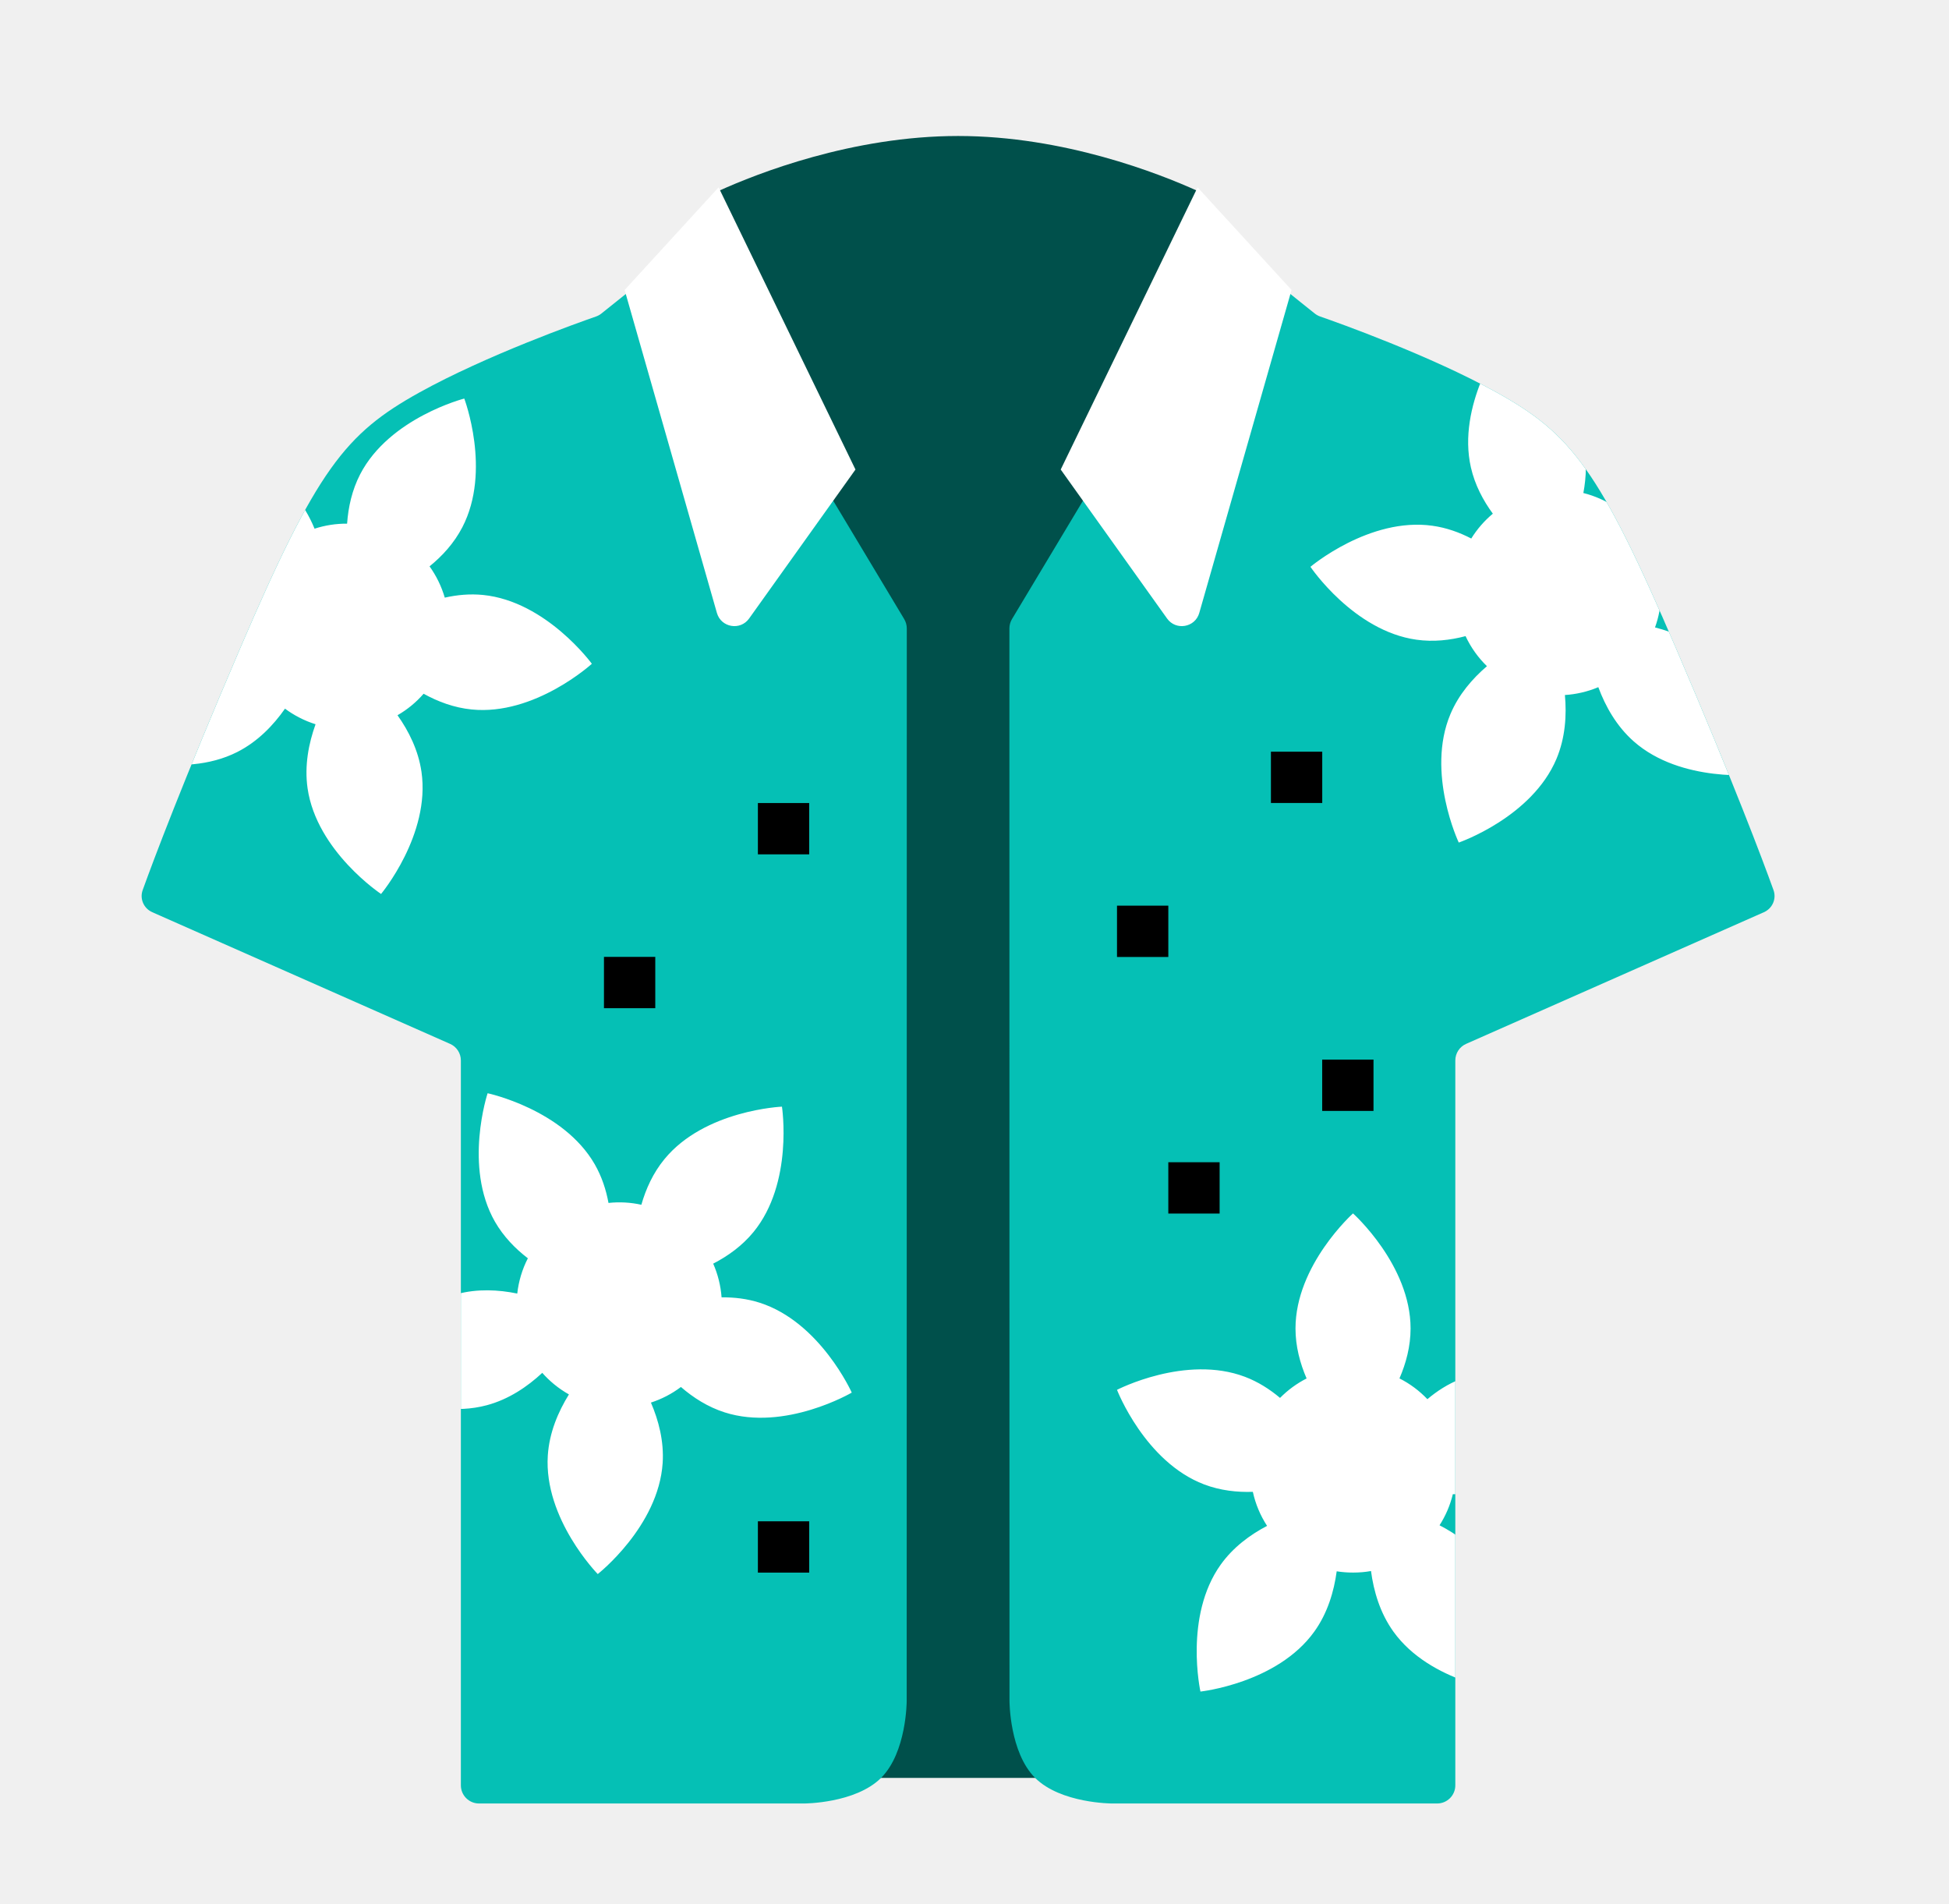
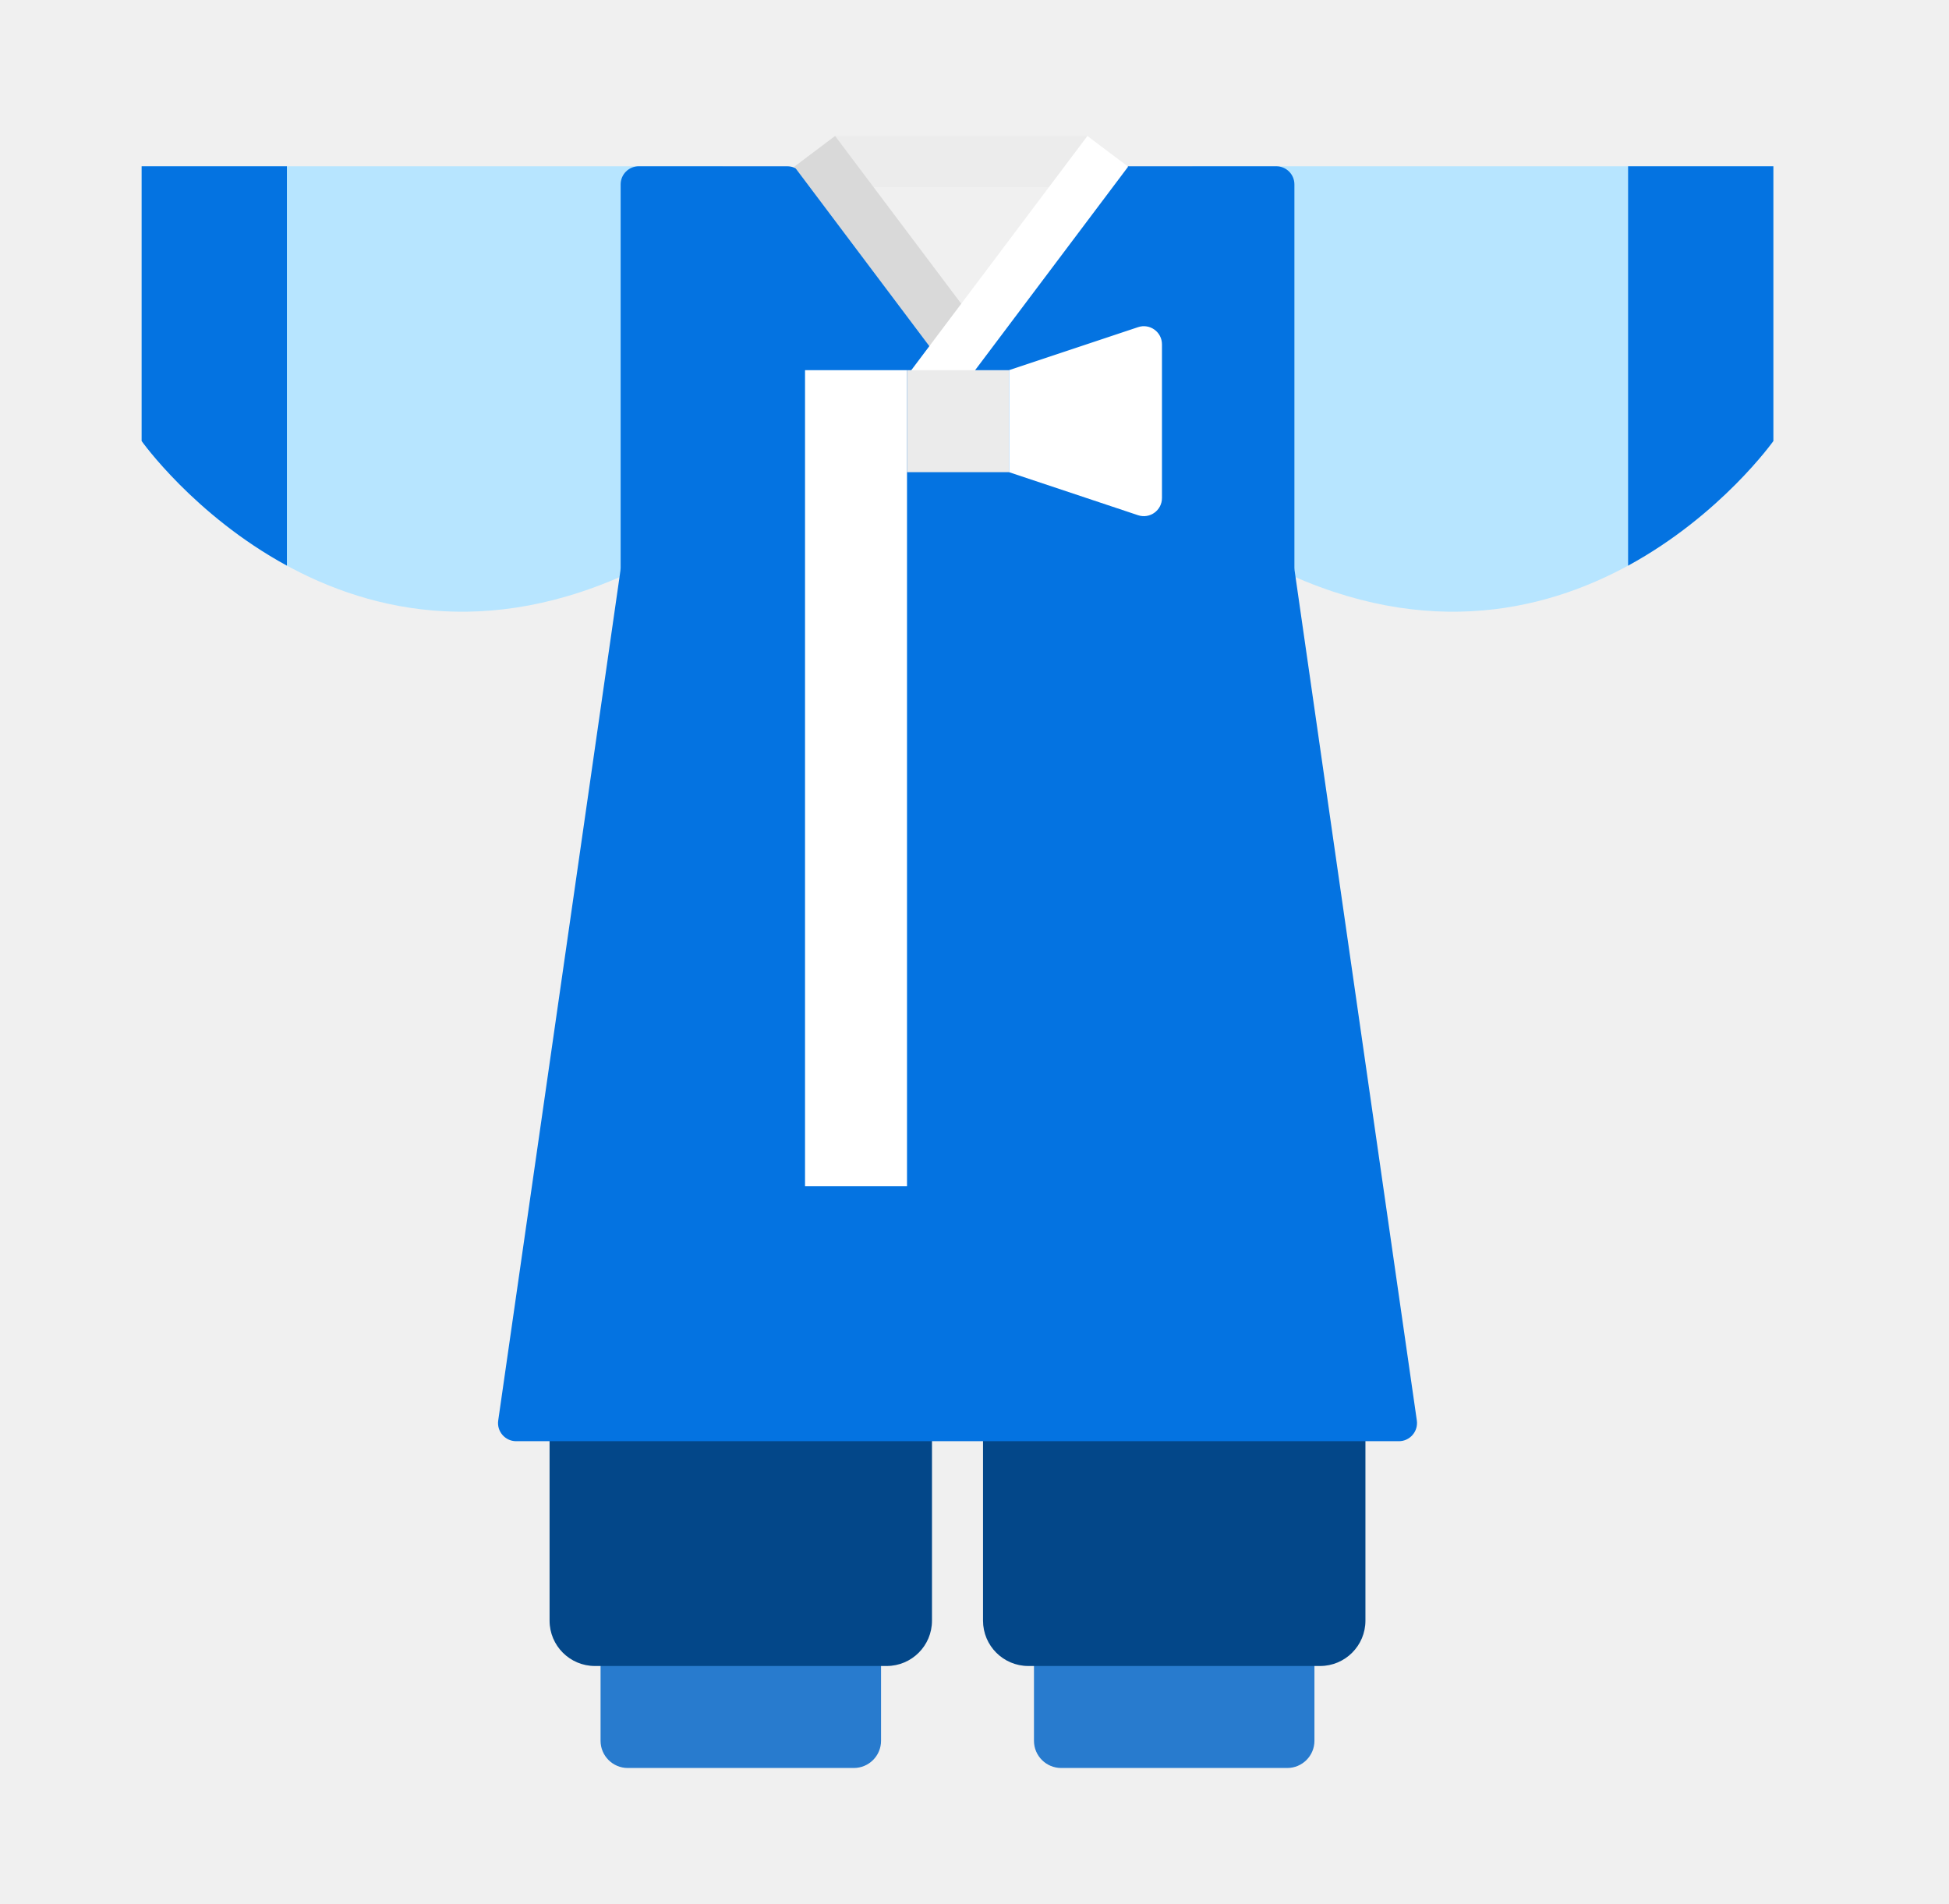
<svg xmlns="http://www.w3.org/2000/svg" width="43" height="42" viewBox="0 0 43 42" fill="none">
-   <path fill-rule="evenodd" clip-rule="evenodd" d="M21.138 3C18.801 3 16.701 3.829 15.864 4.208V39.221L21.138 39.221H21.138L26.412 39.221V4.208C25.575 3.829 23.475 3 21.138 3" fill="#00504B" />
-   <path fill-rule="evenodd" clip-rule="evenodd" d="M18.295 10.886L16.233 5.22C16.14 4.963 15.821 4.874 15.607 5.045L13.268 6.917C13.231 6.946 13.191 6.968 13.147 6.983C12.759 7.118 10.73 7.839 9.253 8.658C7.614 9.568 6.989 10.356 5.291 14.318C4.028 17.266 3.391 18.961 3.148 19.635C3.078 19.829 3.172 20.041 3.361 20.124L9.93 23.028C10.075 23.092 10.168 23.235 10.168 23.394V39.385C10.168 39.606 10.348 39.785 10.568 39.785H17.742C17.742 39.785 18.874 39.785 19.44 39.219C20.004 38.655 20.004 37.529 20.004 37.522V37.521L20.006 13.863C20.006 13.79 19.986 13.719 19.949 13.657L18.328 10.955C18.315 10.933 18.304 10.91 18.295 10.886ZM23.981 10.886L26.043 5.22C26.136 4.963 26.455 4.874 26.669 5.045L29.008 6.917C29.045 6.946 29.085 6.968 29.129 6.983C29.517 7.118 31.546 7.839 33.023 8.658C34.662 9.568 35.287 10.356 36.984 14.318C38.248 17.266 38.885 18.961 39.128 19.635C39.198 19.829 39.104 20.041 38.915 20.124L32.346 23.028C32.201 23.092 32.108 23.235 32.108 23.394V39.385C32.108 39.606 31.928 39.785 31.707 39.785H24.534C24.534 39.785 23.402 39.785 22.836 39.219C22.272 38.655 22.272 37.529 22.272 37.522V37.521L22.27 13.863C22.27 13.79 22.29 13.719 22.327 13.657L23.948 10.955C23.961 10.933 23.972 10.91 23.981 10.886Z" fill="#05C0B5" />
-   <path fill-rule="evenodd" clip-rule="evenodd" d="M15.854 4.133L13.781 6.397L15.817 13.522C15.909 13.844 16.332 13.917 16.527 13.645L18.874 10.358L15.854 4.133ZM26.422 4.133L28.495 6.397L26.459 13.522C26.367 13.844 25.944 13.917 25.749 13.645L23.402 10.358L26.422 4.133Z" fill="white" />
-   <mask id="mask0_1815_17299" style="mask-type:alpha" maskUnits="userSpaceOnUse" x="3" y="4" width="37" height="36">
-     <path fill-rule="evenodd" clip-rule="evenodd" d="M18.295 10.886L16.233 5.22C16.14 4.963 15.821 4.874 15.607 5.045L13.268 6.917C13.231 6.946 13.191 6.968 13.147 6.983C12.759 7.118 10.73 7.839 9.253 8.658C7.614 9.568 6.989 10.356 5.291 14.318C4.028 17.266 3.391 18.961 3.148 19.635C3.078 19.829 3.172 20.041 3.361 20.124L9.93 23.028C10.075 23.092 10.168 23.235 10.168 23.394V39.385C10.168 39.606 10.348 39.785 10.568 39.785H17.742C17.742 39.785 18.874 39.785 19.44 39.219C20.004 38.655 20.004 37.529 20.004 37.522V37.521L20.006 13.863C20.006 13.79 19.986 13.719 19.949 13.657L18.328 10.955C18.315 10.933 18.304 10.91 18.295 10.886ZM23.981 10.886L26.043 5.22C26.136 4.963 26.455 4.874 26.669 5.045L29.008 6.917C29.045 6.946 29.085 6.968 29.129 6.983C29.517 7.118 31.546 7.839 33.023 8.658C34.662 9.568 35.287 10.356 36.984 14.318C38.248 17.266 38.885 18.961 39.128 19.635C39.198 19.829 39.104 20.041 38.915 20.124L32.346 23.028C32.201 23.092 32.108 23.235 32.108 23.394V39.385C32.108 39.606 31.928 39.785 31.707 39.785H24.534C24.534 39.785 23.402 39.785 22.836 39.219C22.272 38.655 22.272 37.529 22.272 37.522V37.521L22.27 13.863C22.27 13.79 22.29 13.719 22.327 13.657L23.948 10.955C23.961 10.933 23.972 10.91 23.981 10.886Z" fill="#53ACFF" />
-   </mask>
-   <g mask="url(#mask0_1815_17299)">
-     <path fill-rule="evenodd" clip-rule="evenodd" d="M34.933 10.876C35 10.519 35.015 10.133 34.928 9.749C34.616 8.381 33.126 7.555 33.126 7.555C33.126 7.555 32.141 8.945 32.452 10.312C32.54 10.697 32.721 11.039 32.936 11.332C32.748 11.489 32.587 11.674 32.46 11.88C32.2 11.745 31.912 11.641 31.602 11.598C30.214 11.404 28.912 12.504 28.912 12.504C28.912 12.504 29.863 13.918 31.251 14.112C31.626 14.165 31.995 14.123 32.334 14.033C32.452 14.285 32.613 14.509 32.806 14.696C32.485 14.971 32.182 15.321 32 15.754C31.456 17.047 32.184 18.587 32.184 18.587C32.184 18.587 33.796 18.032 34.34 16.74C34.535 16.275 34.567 15.778 34.526 15.332C34.646 15.325 34.766 15.307 34.886 15.28C35.017 15.25 35.143 15.21 35.263 15.159C35.419 15.581 35.663 16.017 36.042 16.353C37.092 17.283 38.784 17.086 38.784 17.086C38.784 17.086 38.775 15.382 37.725 14.452C37.365 14.134 36.931 13.948 36.514 13.841C36.598 13.608 36.645 13.361 36.648 13.107C37 13.036 37.36 12.908 37.681 12.688C38.837 11.894 39.055 10.204 39.055 10.204C39.055 10.204 37.399 9.801 36.243 10.595C36.002 10.761 35.801 10.966 35.635 11.186C35.422 11.044 35.184 10.939 34.933 10.876ZM10.201 11.63C10.02 11.98 9.759 12.265 9.477 12.494C9.628 12.704 9.741 12.938 9.813 13.184C10.082 13.123 10.368 13.096 10.659 13.125C12.055 13.266 13.058 14.643 13.058 14.643C13.058 14.643 11.8 15.792 10.405 15.651C10.017 15.612 9.66 15.478 9.346 15.304C9.179 15.496 8.984 15.655 8.77 15.778C9.019 16.129 9.23 16.552 9.299 17.027C9.5 18.414 8.407 19.721 8.407 19.721C8.407 19.721 6.987 18.778 6.786 17.391C6.714 16.89 6.81 16.399 6.962 15.977C6.838 15.938 6.716 15.888 6.597 15.826C6.487 15.769 6.384 15.705 6.288 15.633C6.031 16 5.687 16.359 5.237 16.588C3.987 17.223 2.399 16.606 2.399 16.606C2.399 16.606 2.837 14.959 4.087 14.324C4.506 14.111 4.963 14.039 5.386 14.037C5.359 13.769 5.38 13.494 5.453 13.226C5.137 13.075 4.828 12.869 4.576 12.586C3.641 11.541 3.829 9.848 3.829 9.848C3.829 9.848 5.533 9.849 6.468 10.894C6.676 11.127 6.829 11.392 6.94 11.663C7.171 11.588 7.413 11.55 7.658 11.552C7.683 11.19 7.766 10.811 7.947 10.461C8.593 9.216 10.243 8.792 10.243 8.792C10.243 8.792 10.847 10.385 10.201 11.63ZM31.121 29.307C31.121 29.701 31.02 30.075 30.876 30.408C31.107 30.525 31.315 30.68 31.492 30.866C31.703 30.687 31.944 30.532 32.216 30.424C33.52 29.906 35.044 30.667 35.044 30.667C35.044 30.667 34.456 32.266 33.153 32.783C32.791 32.927 32.412 32.972 32.053 32.962C31.994 33.209 31.893 33.44 31.76 33.648C32.142 33.845 32.525 34.123 32.805 34.513C33.623 35.653 33.254 37.316 33.254 37.316C33.254 37.316 31.56 37.133 30.742 35.993C30.447 35.582 30.307 35.102 30.248 34.657C30.12 34.68 29.988 34.691 29.853 34.691C29.73 34.691 29.609 34.682 29.491 34.663C29.431 35.106 29.291 35.584 28.997 35.993C28.18 37.133 26.485 37.316 26.485 37.316C26.485 37.316 26.117 35.653 26.934 34.513C27.208 34.132 27.58 33.857 27.955 33.661C27.808 33.435 27.7 33.182 27.641 32.91C27.291 32.922 26.922 32.881 26.568 32.747C25.257 32.249 24.644 30.66 24.644 30.66C24.644 30.66 26.157 29.876 27.468 30.373C27.76 30.484 28.017 30.649 28.241 30.838C28.411 30.666 28.609 30.52 28.827 30.409C28.683 30.076 28.582 29.702 28.582 29.307C28.582 27.905 29.851 26.768 29.851 26.768C29.851 26.768 31.121 27.905 31.121 29.307ZM16.622 27.181C16.372 27.485 16.057 27.71 15.735 27.876C15.839 28.113 15.901 28.365 15.92 28.62C16.196 28.616 16.481 28.649 16.76 28.738C18.096 29.166 18.792 30.721 18.792 30.721C18.792 30.721 17.322 31.584 15.987 31.157C15.616 31.038 15.294 30.832 15.023 30.597C14.82 30.75 14.596 30.865 14.361 30.941C14.531 31.336 14.651 31.794 14.62 32.274C14.528 33.673 13.188 34.724 13.188 34.724C13.188 34.724 11.995 33.508 12.086 32.108C12.119 31.603 12.315 31.143 12.552 30.761C12.439 30.697 12.33 30.623 12.226 30.538C12.13 30.459 12.043 30.375 11.964 30.285C11.636 30.59 11.225 30.87 10.738 31C9.383 31.362 7.957 30.429 7.957 30.429C7.957 30.429 8.728 28.91 10.082 28.548C10.536 28.426 10.998 28.451 11.412 28.536C11.442 28.269 11.519 28.005 11.646 27.758C11.368 27.545 11.109 27.279 10.92 26.951C10.223 25.734 10.758 24.117 10.758 24.117C10.758 24.117 12.425 24.471 13.123 25.687C13.278 25.958 13.372 26.248 13.425 26.537C13.666 26.511 13.911 26.524 14.15 26.577C14.25 26.227 14.409 25.875 14.66 25.57C15.549 24.486 17.252 24.413 17.252 24.413C17.252 24.413 17.512 26.097 16.622 27.181Z" fill="white" />
-   </g>
-   <rect x="24.644" y="19.979" width="1.132" height="1.132" fill="black" />
-   <rect x="28.04" y="16.582" width="1.132" height="1.132" fill="black" />
-   <rect x="29.171" y="23.375" width="1.132" height="1.132" fill="black" />
-   <rect x="16.721" y="17.715" width="1.132" height="1.132" fill="black" />
-   <rect x="13.325" y="21.109" width="1.132" height="1.132" fill="black" />
-   <rect x="16.721" y="33.56" width="1.132" height="1.132" fill="black" />
-   <rect x="25.776" y="25.639" width="1.132" height="1.132" fill="black" />
+   <path fill-rule="evenodd" clip-rule="evenodd" d="M19.438 33.377H13.25V38.402C13.25 38.733 13.519 39.002 13.85 39.002H18.837C19.169 39.002 19.438 38.733 19.438 38.402V33.377ZM29 33.377H22.812V38.402C22.812 38.733 23.081 39.002 23.413 39.002H28.4C28.731 39.002 29 38.733 29 38.402V33.377Z" fill="#287BCE" />
+   <path fill-rule="evenodd" clip-rule="evenodd" d="M20.562 30.002H12.125V35.752C12.125 36.304 12.573 36.752 13.125 36.752H19.562C20.115 36.752 20.562 36.304 20.562 35.752V30.002ZM30.125 30.002H21.688V35.752C21.688 36.304 22.135 36.752 22.688 36.752H29.125C29.677 36.752 30.125 36.304 30.125 35.752V30.002Z" fill="#034789" />
+   <path fill-rule="evenodd" clip-rule="evenodd" d="M15.944 3.668H3.125V9.729C3.125 9.729 7.398 15.762 14.054 12.556H15.944V3.668ZM26.306 3.668H39.125V9.729C39.125 9.729 34.852 15.762 28.196 12.556H26.306V3.668Z" fill="#B7E5FF" />
+   <path fill-rule="evenodd" clip-rule="evenodd" d="M3.125 3.668H6.33V12.478C4.282 11.362 3.125 9.729 3.125 9.729V3.668ZM15.944 12.556H15.944V3.668H15.944V12.556ZM39.125 3.668H35.92V12.478C37.968 11.363 39.125 9.729 39.125 9.729V3.668ZM26.306 12.556H26.306V3.668H26.306V12.556Z" fill="#0473E1" />
+   <path fill-rule="evenodd" clip-rule="evenodd" d="M14.093 3.668C13.872 3.668 13.693 3.847 13.693 4.068V12.527C13.693 12.546 13.691 12.565 13.689 12.584L10.992 31.336C10.957 31.577 11.145 31.793 11.388 31.793H20.271H21.98H30.863C31.106 31.793 31.293 31.577 31.259 31.336L28.562 12.584C28.559 12.565 28.558 12.546 28.558 12.527V4.068C28.558 3.847 28.379 3.668 28.158 3.668H24.88C24.759 3.668 24.643 3.723 24.567 3.819L21.125 8.14L17.683 3.819C17.607 3.723 17.492 3.668 17.37 3.668H14.093Z" fill="#0473E1" />
+   <rect x="18.424" y="3.002" width="5.569" height="1.125" fill="#ECECEC" />
+   <path d="M17.761 3.666H18.886L21.588 7.269L20.999 7.983L17.761 3.666Z" fill="#F0F0F0" />
+   <rect x="17.525" y="3.676" width="1.125" height="5.255" transform="rotate(-36.9454 17.5247 3.67578)" fill="#D9D9D9" />
+   <path d="M24.89 3.676L23.991 3L20.043 8.249L20.942 8.926L24.89 3.676Z" fill="white" />
+   <rect x="17.761" y="8.166" width="2.25" height="18" fill="white" />
+   <rect x="20.011" y="8.166" width="2.25" height="2.25" fill="#EBEBEB" />
+   <path d="M22.261 8.166L25.109 7.217C25.368 7.13 25.636 7.323 25.636 7.596V10.986C25.636 11.259 25.368 11.452 25.109 11.366L22.261 10.416V8.166Z" fill="white" />
</svg>
